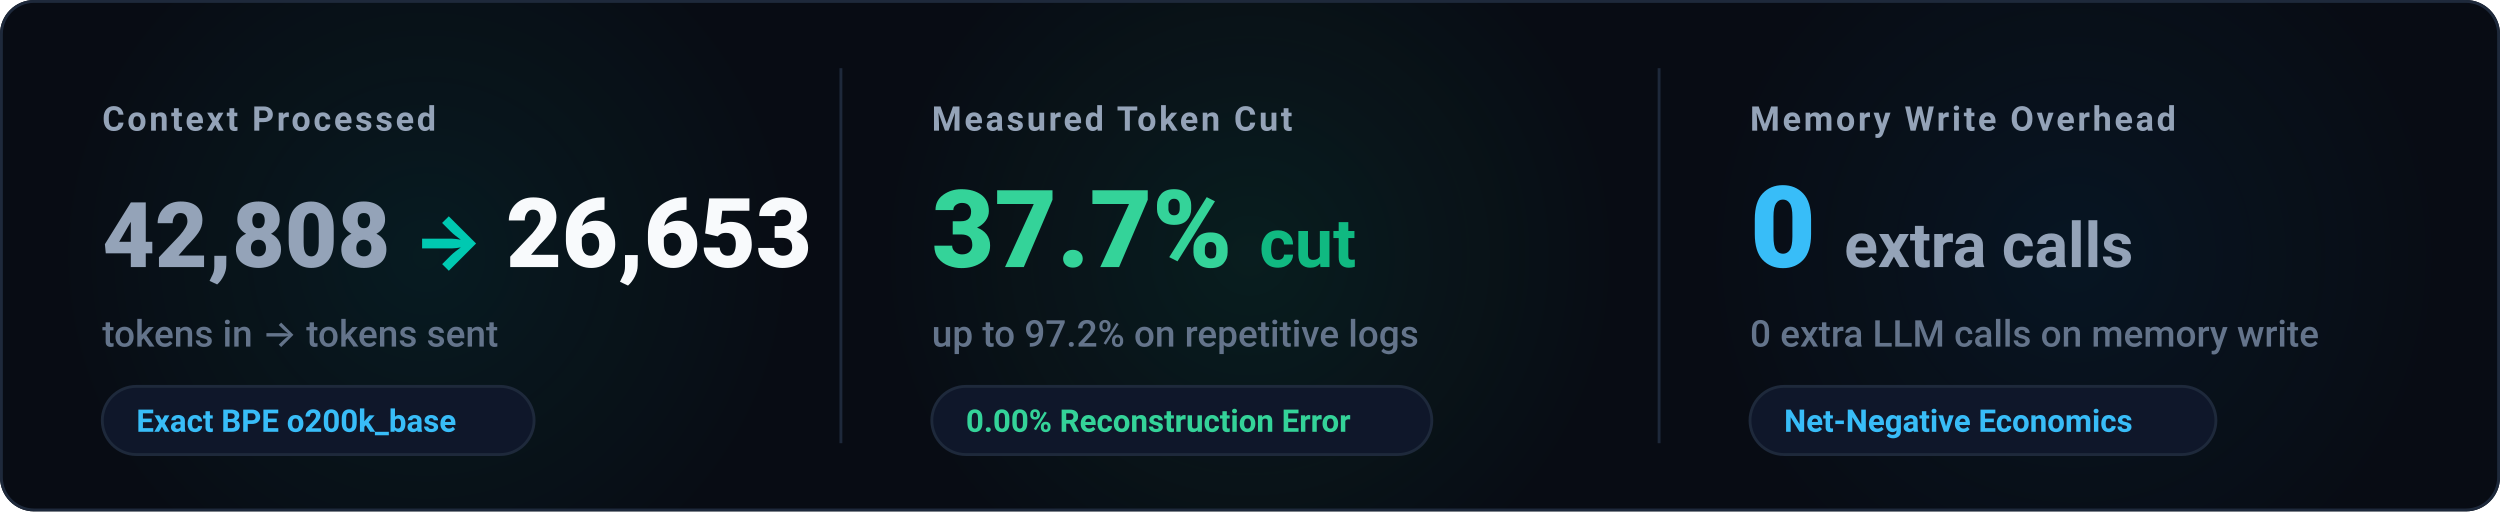
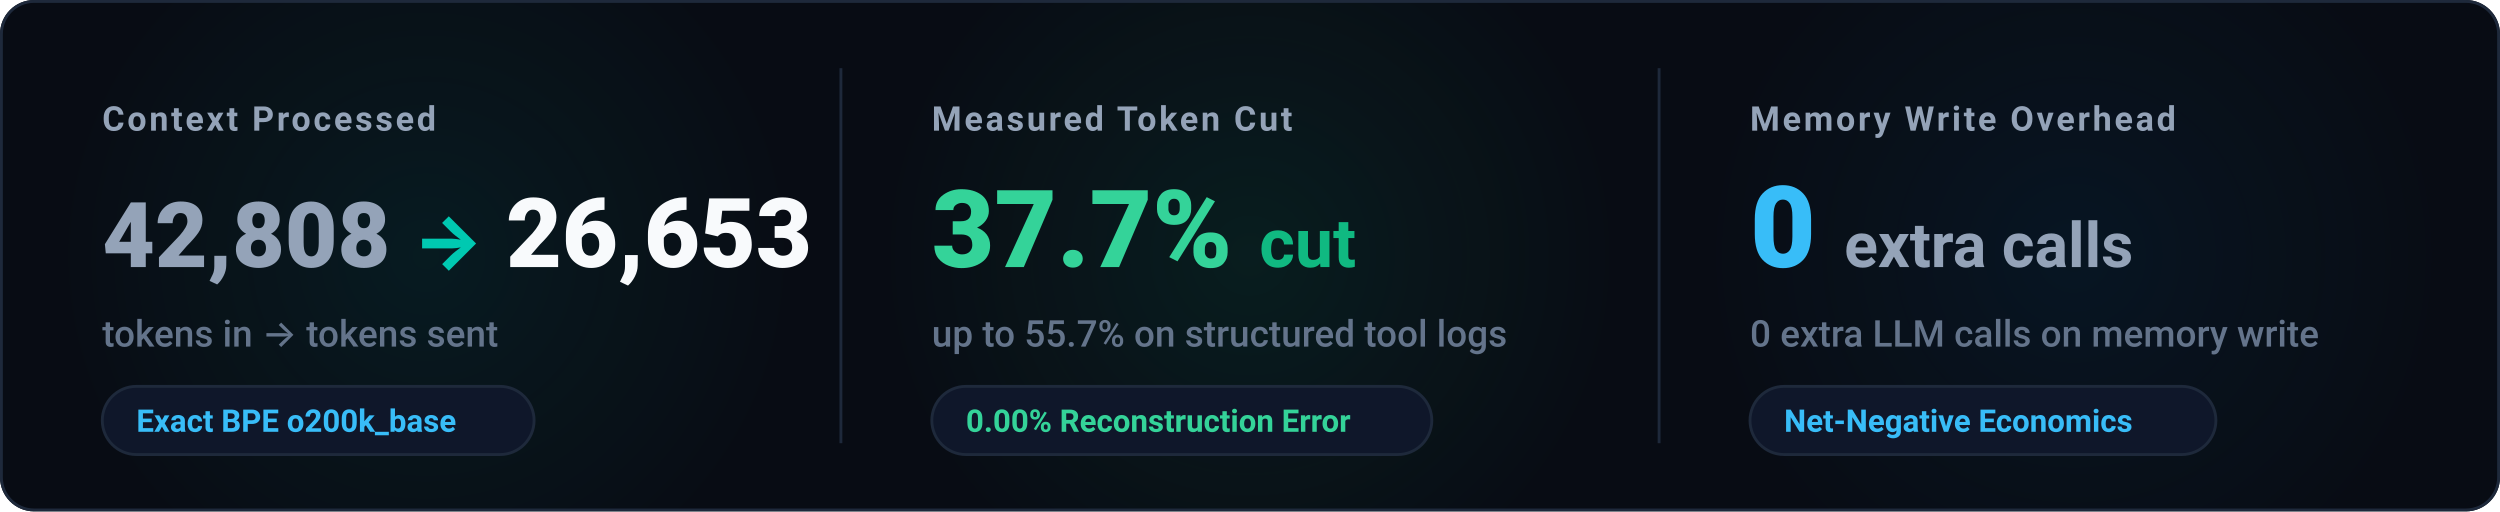
<svg xmlns="http://www.w3.org/2000/svg" width="880" height="180" viewBox="0 0 880 180" fill="none" role="img" aria-label="EchoRegent Measured Token Economics — 42,808 to 26,653 tokens sent, 37.7% cut, 0 extra LLM calls">
  <defs>
    <radialGradient id="proof-glow-1" cx="150" cy="90" r="130" gradientUnits="userSpaceOnUse">
      <stop offset="0%" stop-color="#00c9b1" stop-opacity="0.08" />
      <stop offset="100%" stop-color="#00c9b1" stop-opacity="0" />
    </radialGradient>
    <radialGradient id="proof-glow-2" cx="440" cy="90" r="130" gradientUnits="userSpaceOnUse">
      <stop offset="0%" stop-color="#10b981" stop-opacity="0.1" />
      <stop offset="100%" stop-color="#10b981" stop-opacity="0" />
    </radialGradient>
    <radialGradient id="proof-glow-3" cx="730" cy="90" r="130" gradientUnits="userSpaceOnUse">
      <stop offset="0%" stop-color="#0284c7" stop-opacity="0.08" />
      <stop offset="100%" stop-color="#0284c7" stop-opacity="0" />
    </radialGradient>
  </defs>
  <style>
    .label { font-family: system-ui, -apple-system, BlinkMacSystemFont, 'Segoe UI', Roboto, sans-serif; font-size: 12px; font-weight: 700; letter-spacing: 0.08em; text-transform: uppercase; }
    .sub { font-family: system-ui, -apple-system, BlinkMacSystemFont, 'Segoe UI', Roboto, sans-serif; font-size: 13px; font-weight: 500; fill: #64748b; }
    .badge-text { font-family: system-ui, -apple-system, BlinkMacSystemFont, 'Segoe UI', Roboto, sans-serif; font-size: 11px; font-weight: 600; }
  </style>
  <rect width="880" height="180" rx="12" fill="#080c14" />
  <rect width="880" height="180" rx="12" fill="url(#proof-glow-1)" />
  <rect width="880" height="180" rx="12" fill="url(#proof-glow-2)" />
  <rect width="880" height="180" rx="12" fill="url(#proof-glow-3)" />
  <rect x="0.5" y="0.5" width="879" height="179" rx="11.5" fill="none" stroke="#1e293b" stroke-width="1" />
  <line x1="296" y1="24" x2="296" y2="156" stroke="#1e293b" stroke-width="1" />
  <line x1="584" y1="24" x2="584" y2="156" stroke="#1e293b" stroke-width="1" />
  <text x="36" y="46" class="label" fill="#94a3b8">Context Processed</text>
  <text x="36" y="94" font-family="system-ui, -apple-system, BlinkMacSystemFont, 'Segoe UI', Roboto, sans-serif" font-size="32" font-weight="800" fill="#94a3b8">42,808 <tspan fill="#00c9b1" font-size="26">→</tspan>
    <tspan fill="#f8fafc" font-size="34">26,653</tspan>
  </text>
  <text x="36" y="122" class="sub">tokens in → tokens sent</text>
  <rect x="36" y="136" width="152" height="24" rx="12" fill="#0f172a" stroke="#1e293b" stroke-width="1" />
  <text x="48" y="152" class="badge-text" fill="#38bdf8">Exact BPE o200k_base</text>
  <text x="328" y="46" class="label" fill="#94a3b8">Measured Token Cut</text>
  <text x="328" y="94" font-family="system-ui, -apple-system, BlinkMacSystemFont, 'Segoe UI', Roboto, sans-serif" font-size="38" font-weight="800" fill="#34d399">37.7% <tspan font-size="24" font-weight="700" fill="#10b981">cut</tspan>
  </text>
-   <text x="328" y="122" class="sub">up to 97.2% on repetitive logs</text>
+   <text x="328" y="122" class="sub">up to 55.7% on structured tool logs</text>
  <rect x="328" y="136" width="176" height="24" rx="12" fill="#0f172a" stroke="#1e293b" stroke-width="1" />
  <text x="340" y="152" class="badge-text" fill="#34d399">0.00% Reconstruction Error</text>
  <text x="616" y="46" class="label" fill="#94a3b8">Memory Write Overhead</text>
  <text x="616" y="94" font-family="system-ui, -apple-system, BlinkMacSystemFont, 'Segoe UI', Roboto, sans-serif" font-size="40" font-weight="800" fill="#38bdf8">0 <tspan font-size="22" font-weight="600" fill="#94a3b8">extra calls</tspan>
  </text>
  <text x="616" y="122" class="sub">0 extra LLM calls on memory write</text>
  <rect x="616" y="136" width="164" height="24" rx="12" fill="#0f172a" stroke="#1e293b" stroke-width="1" />
  <text x="628" y="152" class="badge-text" fill="#38bdf8">Net-Negative Economics</text>
</svg>
